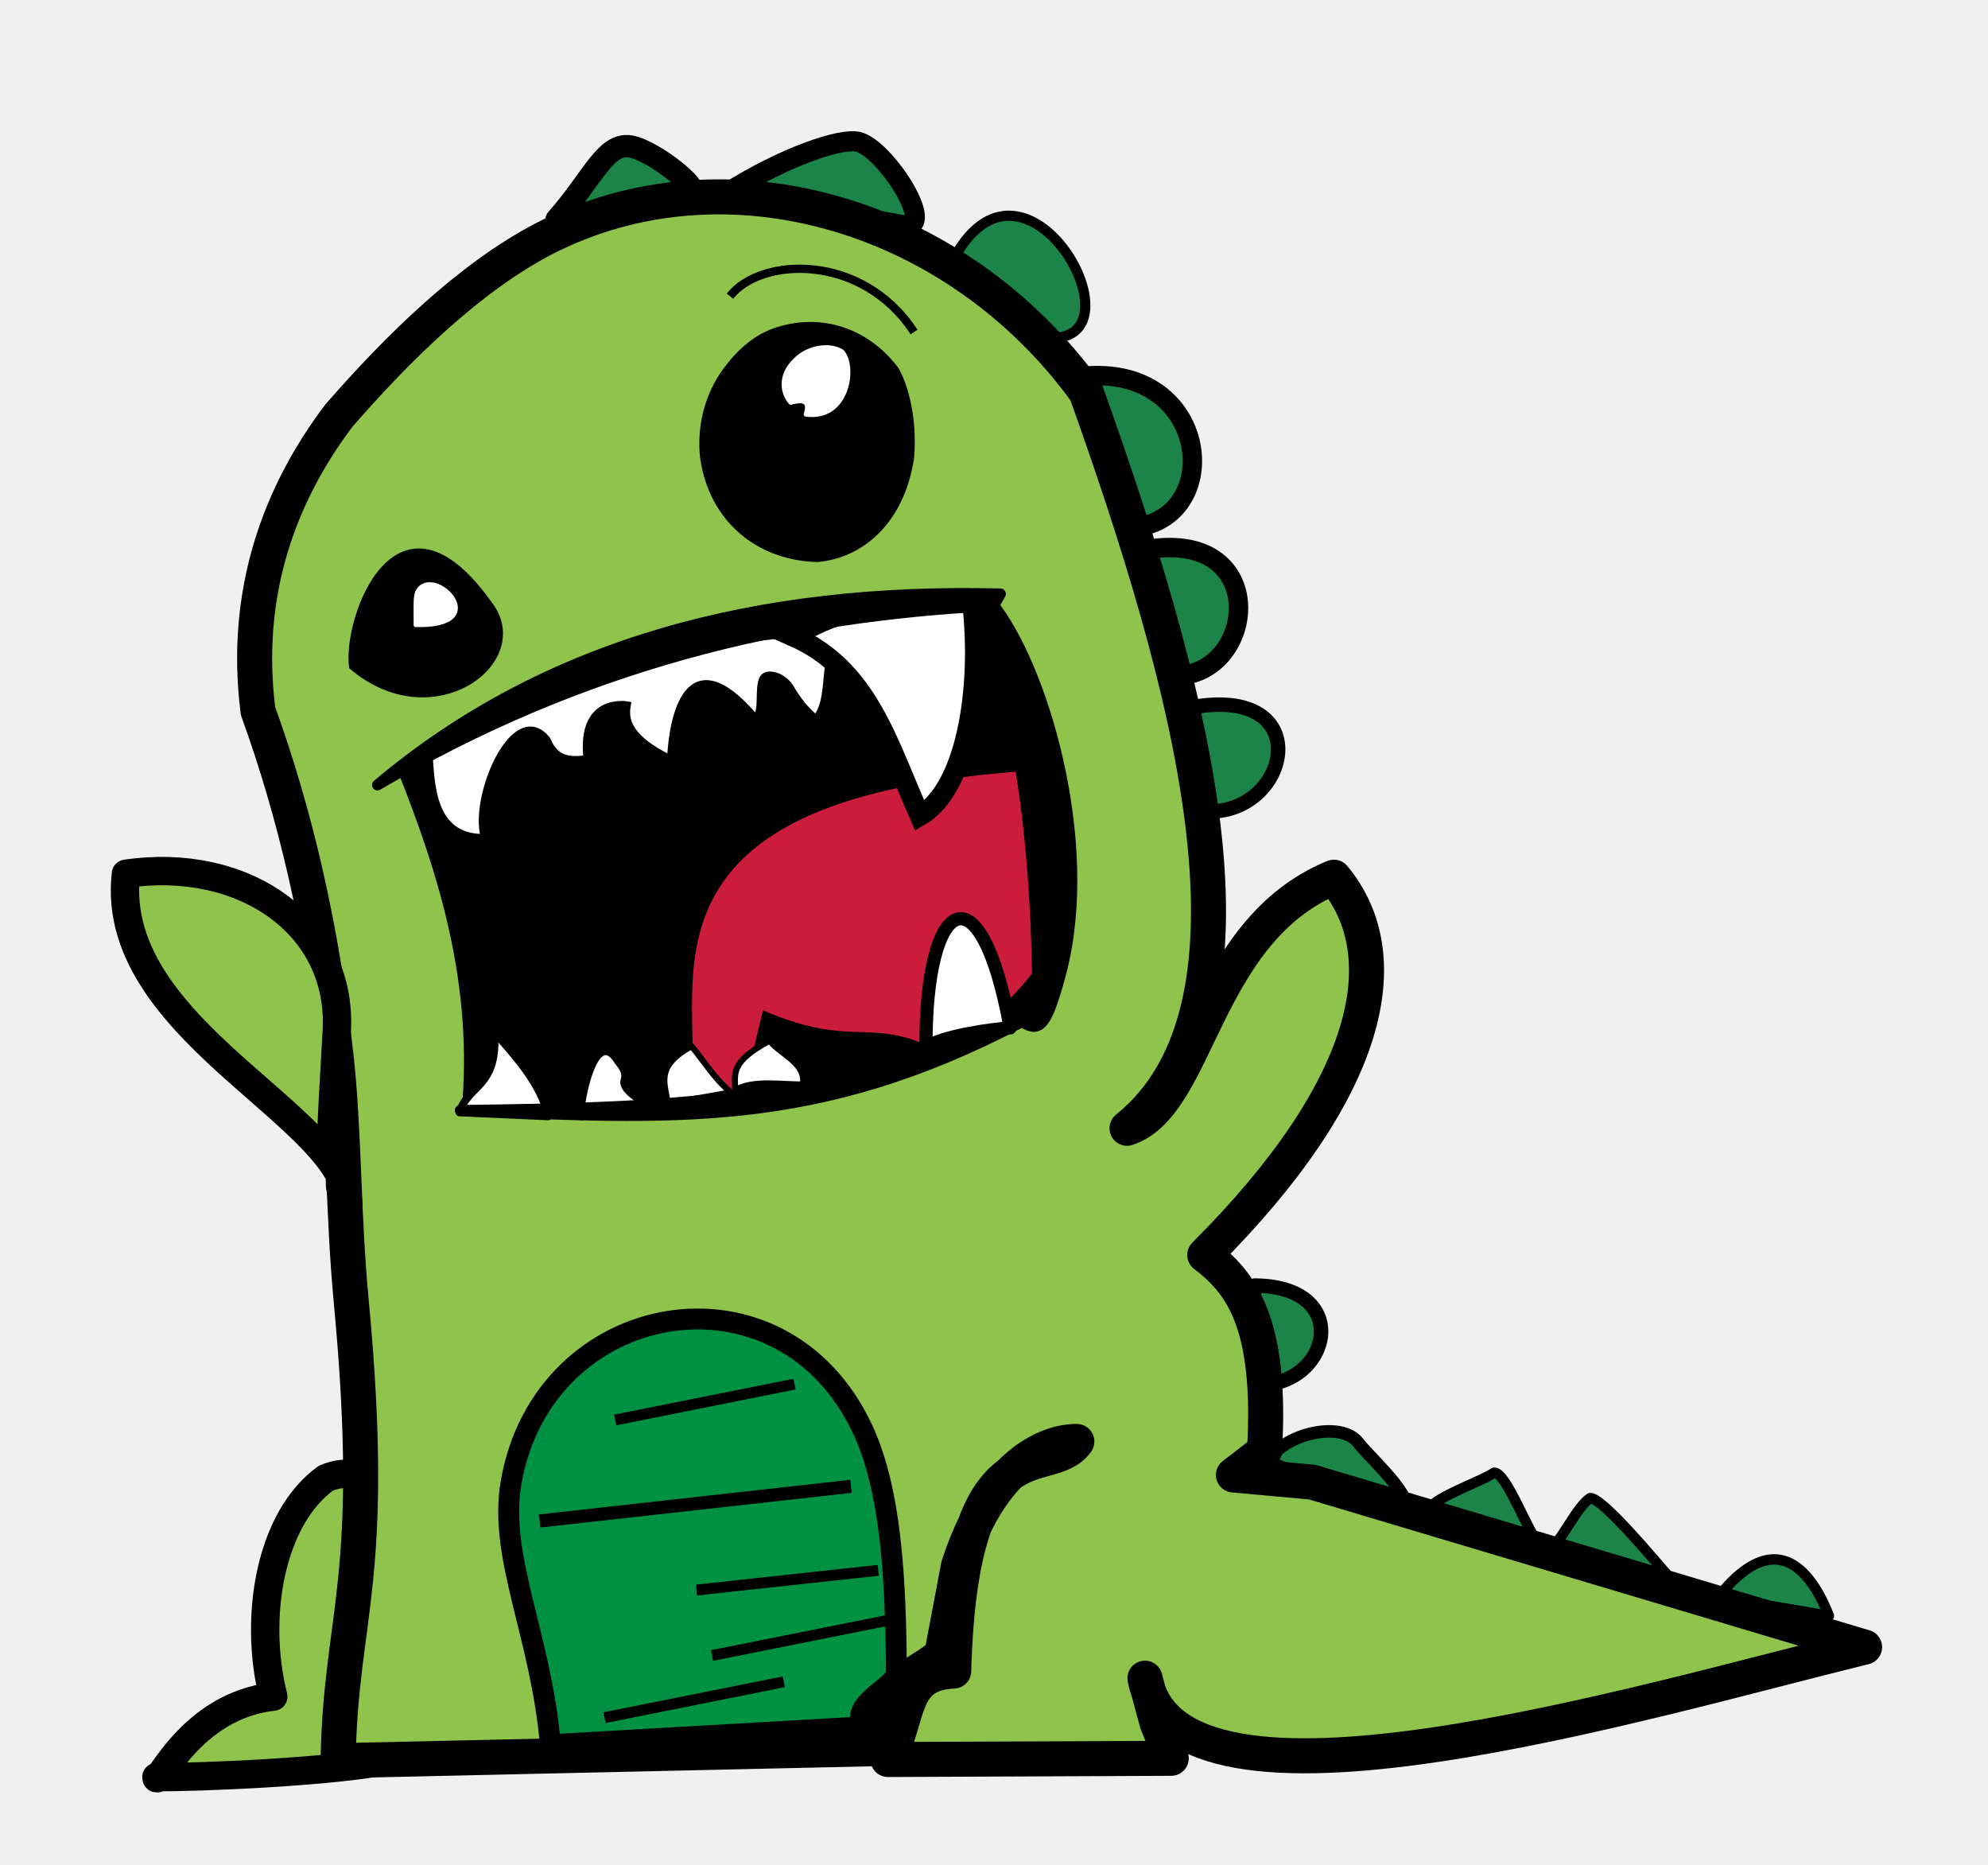
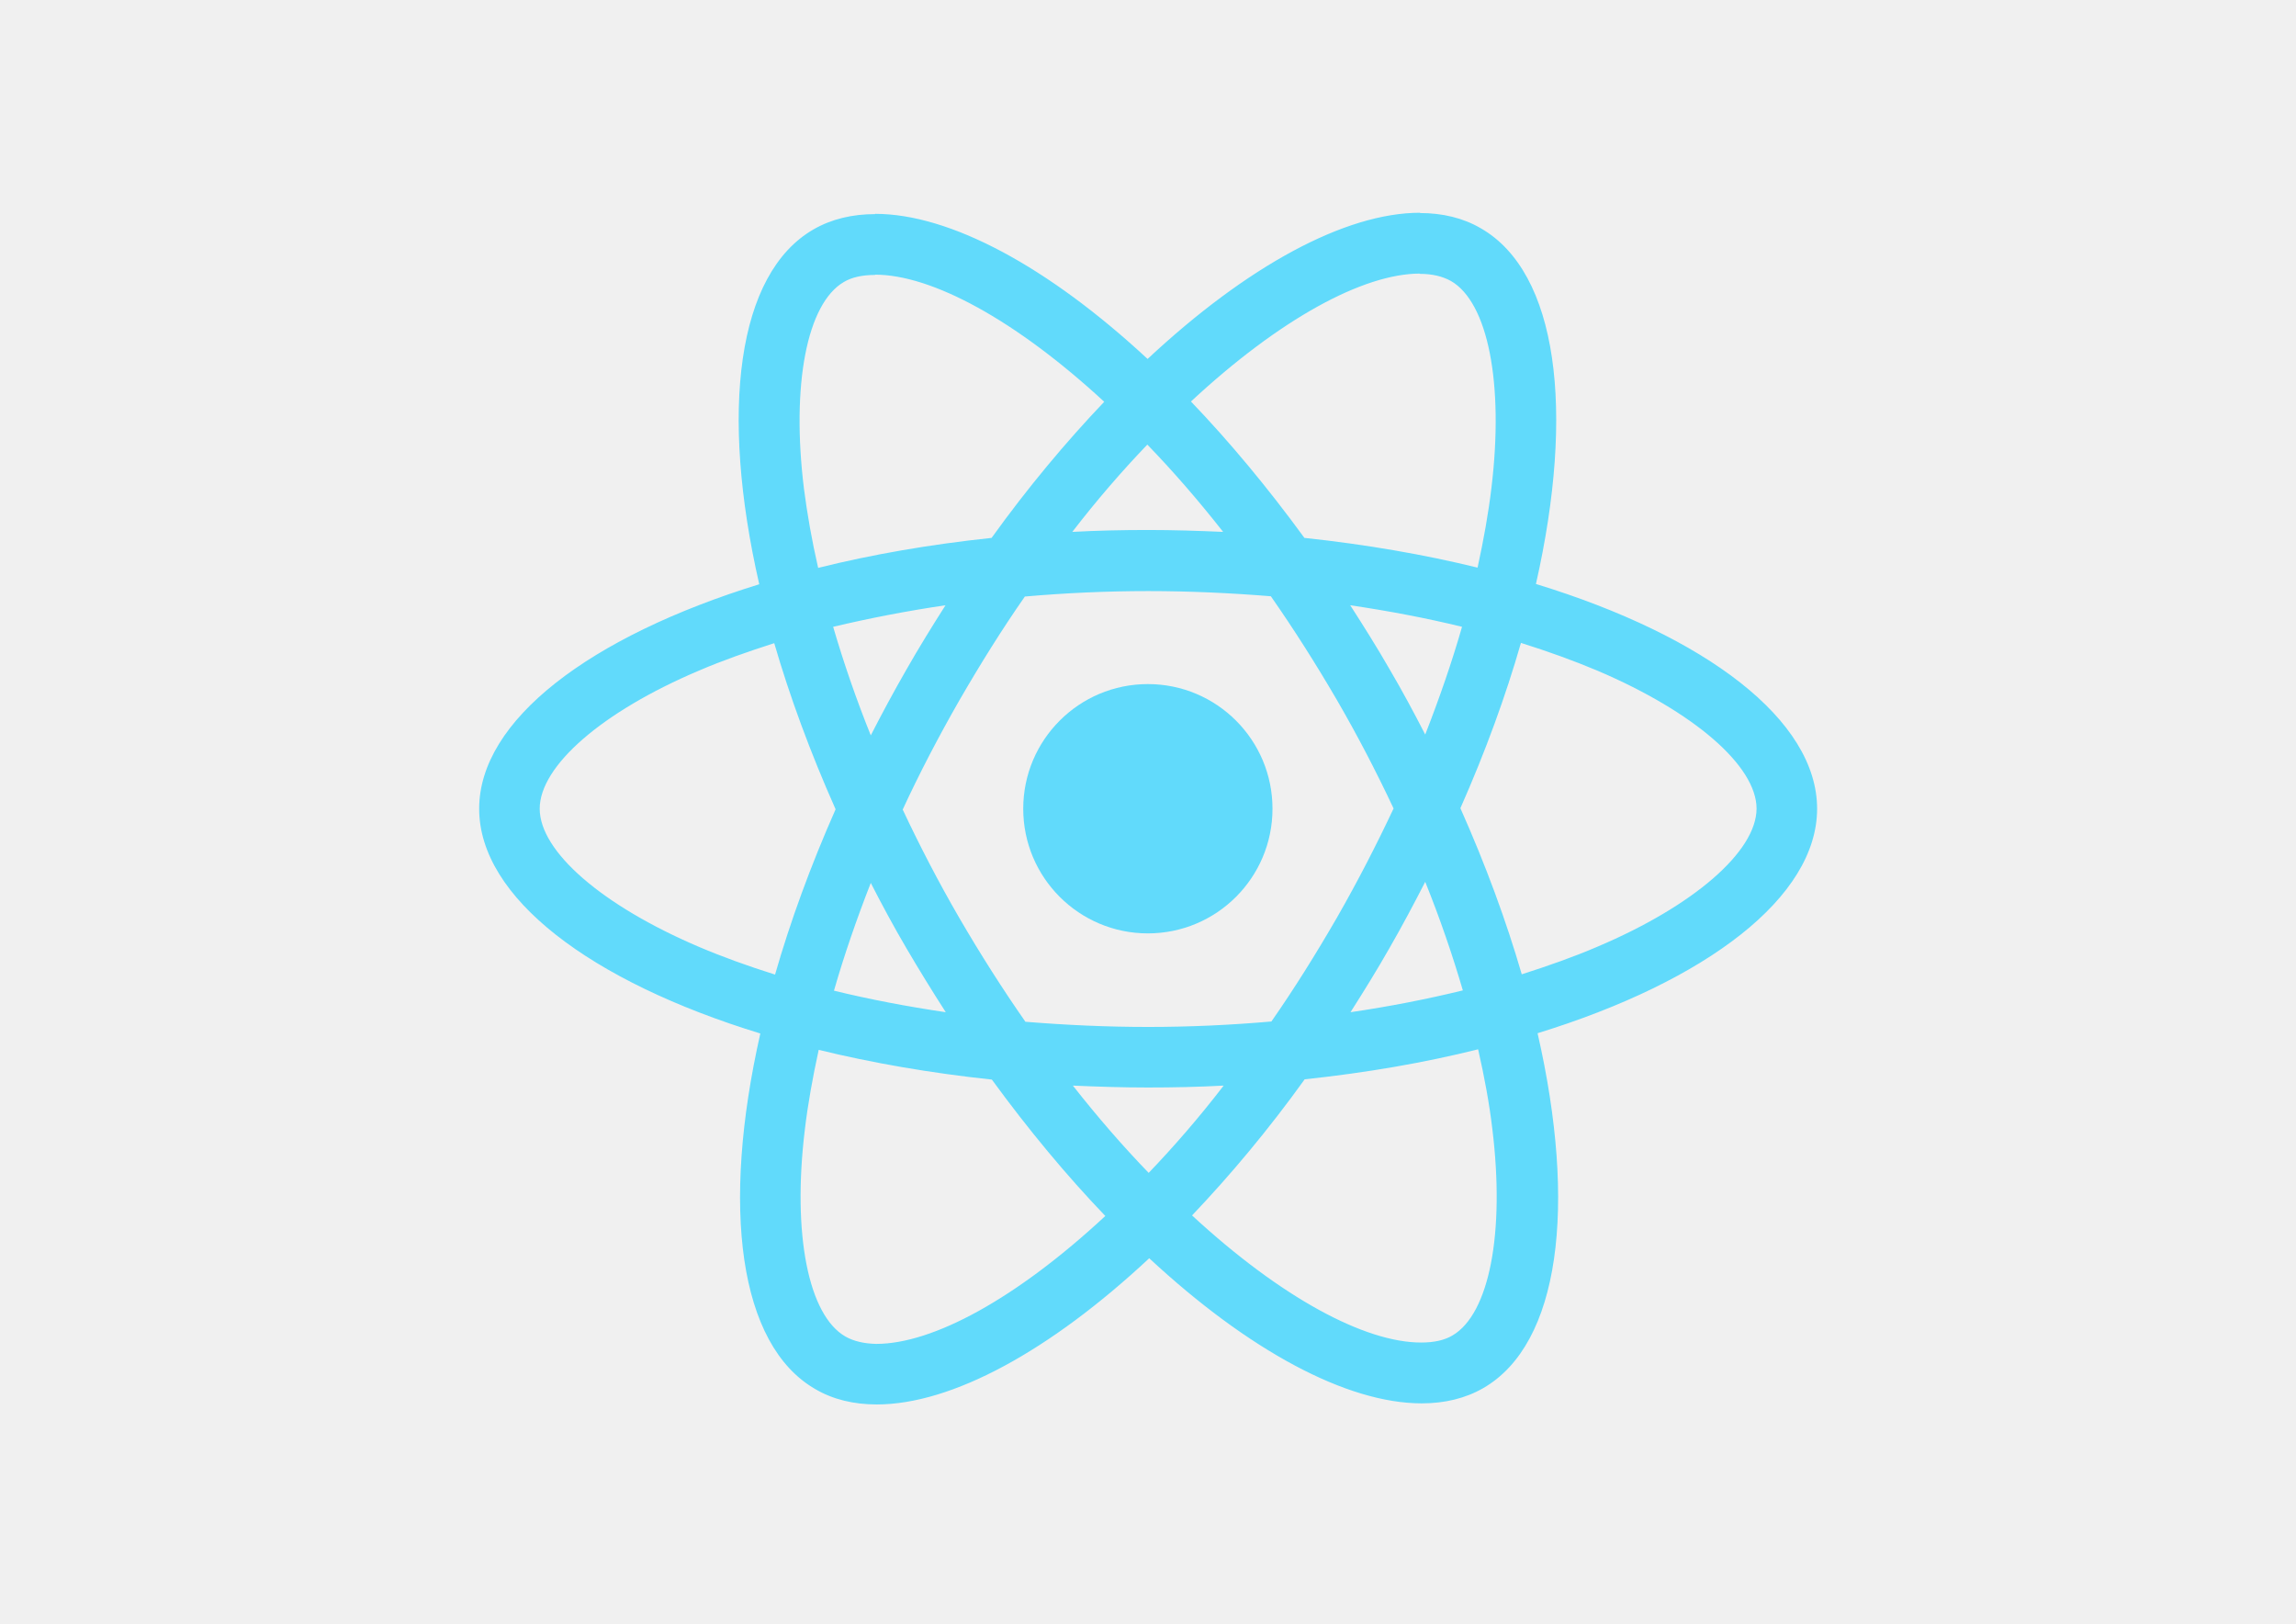
- <svg xmlns="http://www.w3.org/2000/svg" width="235.3mm" height="220.69mm" version="1.1" viewBox="0 0 833.753 781.984">
-   <g transform="translate(-22.233 -20.718)">
-     <g transform="matrix(1.0675 0 0 1.0675 44.967 -30.541)">
-       <path d="m132.02 739.32c-3.852-34.736 11.334-125.78-25.264-110.65-21.991 15.821-28.523 54.759-20.685 85.801-32.995 3.648-45.806 36.597-45.926 31.618 15.82 0.201 71.26-2.091 91.875-6.771z" fill="#8fc34b" fill-rule="evenodd" stroke="#000" stroke-linejoin="round" stroke-width="11.14" />
-       <path d="m391.79 198.17 30.435 57.143c40.727-1.408 32.238-74.327-30.435-57.143z" fill="#1c8449" fill-rule="evenodd" stroke="#000" stroke-linejoin="round" stroke-width="7.625" />
-       <path d="m424.39 264.85 13.831 48.509c34.784 2.804 41.868-61.544-13.831-48.509z" fill="#1c8449" fill-rule="evenodd" stroke="#000" stroke-linejoin="round" stroke-width="7.625" />
-       <path d="m442.33 326.79 9.182 39.875c34.784 2.804 46.517-52.91-9.182-39.875z" fill="#1c8449" fill-rule="evenodd" stroke="#000" stroke-linejoin="round" stroke-width="5.672" />
-       <path d="m353.99 148.62 34.42 31.905c42.252 5.444-5.72-82.771-34.42-31.905z" fill="#1c8449" fill-rule="evenodd" stroke="#000" stroke-linejoin="round" stroke-width="3.998" />
-       <path d="m264.22 123.9 69.62 12.644c13.229 1.976-7.322-30.245-18.025-32.83-6.567-1.586-28.655 5.664-51.596 20.186z" fill="#1c8449" fill-rule="evenodd" stroke="#000" stroke-linejoin="round" stroke-width="7.903" />
-       <path d="m197.35 134.24 49.696-9.273c13.229 1.976-9.024-16.462-19.685-19.215-10.547-2.724-15.176 11.65-30.011 28.488z" fill="#1c8449" fill-rule="evenodd" stroke="#000" stroke-linejoin="round" stroke-width="8.74" />
-       <path d="m471.65 553.01-3.498 38.466c31.831 5.559 44.94-38.195 3.498-38.466z" fill="#1c8449" fill-rule="evenodd" stroke="#000" stroke-linejoin="round" stroke-width="5.672" />
-       <path d="m476.97 622.27 48.631 19.211c15.92 0.98-8.812-20.762-13.25-26.711-6.72-9.008-30.036-3.338-35.381 7.5z" fill="#1c8449" fill-rule="evenodd" stroke="#000" stroke-linejoin="round" stroke-width="4.928" />
-       <path d="m540.93 639.61 43.465 16.863c-5.269-6.006-13.812-30.079-18.675-29.951-5.29 3.495-19.546 8.255-24.79 13.088z" fill="#1c8449" fill-rule="evenodd" stroke="#000" stroke-linejoin="round" stroke-width="4.091" />
-       <path d="m587.58 657.1 46.752 10.288c-5.269-6.006-26.023-31.018-30.886-30.89-5.29 3.495-10.623 15.769-15.867 20.602z" fill="#1c8449" fill-rule="evenodd" stroke="#000" stroke-linejoin="round" stroke-width="4.091" />
-       <path d="m653.78 675.32 43.465 7.471c-8.963-22.74-23.563-32.489-43.465-7.471z" fill="#1c8449" fill-rule="evenodd" stroke="#000" stroke-linejoin="round" stroke-width="4.091" />
-       <path d="m329.59 459.81c-18.672-22.317-40.363 6.243-56.453-12.619 2.262 22.527-16.957 21.635-24.574 6.309l-14.611 28.891c41.769 2.363 64.944-13.869 95.638-22.581z" fill-rule="evenodd" stroke="#000" stroke-width=".93px" />
-       <path d="m80.069 327.32c-5.927-46.671 8.572-85.354 31.818-116.09 23.146-26.584 51.224-54.153 80.443-69.397 72.075-37.094 162.88-9.258 213.1 60.23 39.996 112.09 76.432 240.56 16.058 289.16 28.497-9.37 29.648-77.44 81.246-98.622 25.791 31.051 14.61 83.175-50.72 148.4 14.301 10.877 26.475 26.612 23.481 77.019l-12.21 9.393 30.995 2.818 216.97 64.809c-88.369 21.656-270.92 77.013-282.72 12.21l4.696 17.376 5.636 14.089-111.3 0.47c8.855-17.24 4.787-33.769 25.83-34.752 2.774-100.14 37.357-74.51 48.372-90.168 0 0-29.866-2.459-46.493 48.841l-6.575 34.752c-9.627 9.08-21.036 7.473-27.238 37.101l-209.92 4.696c0.944-57.744 15.53-70.681 5.139-180.68-3.24-34.296-2.657-66.073-5.913-95.689-5.624-51.159-16.18-95.866-30.691-135.96z" fill="#8fc34b" fill-rule="evenodd" stroke="#000" stroke-linejoin="round" stroke-width="13.761" />
-       <path d="m134.98 349.72c17.094 42.683 30.102 85.358 25.57 134.82 65.746 7.34 146.06 2.063 216.51-35.532 8.503 7.304 12.554 3.321 15.494-3.896 1.974-4.846 3.812-11.696 4.796-15.519 13.176-51.739-7.632-121.06-27.596-145.63-207.89 25.001-188.58 37.251-233.45 66.083z" fill-rule="evenodd" stroke="#000" stroke-width=".93px" />
-       <path d="m383.72 357.2-0.55 63.531c-27.643 41.744-77.259 49.058-126.42 54.944 4.646-44.127-25.872-108.03 126.97-118.47z" fill="#cb1d3b" fill-rule="evenodd" stroke="#cb1d3b" stroke-width="12.924" />
-       <path d="m147.2 342.58c41.216-19.255 73.61-41.909 160.72-46.901-6.434 13.059-2.287 26.593-8.639 34.553-4.486-3.573-7.55-7.857-10.168-12.364-2.815-4.373-9.098-6.235-10.704-3.356-2.224 3.986 0.402 14.318-3.297 15.058-25.924-30.263-32.209-0.712-33.008 16.507-15.866-7.854-18.161-14.665-16.885-21.201 0 0-18.691-3.537-15.959 21.115-6.081 0.703-12.068 1.076-15.546-7.335-12.704-16.211-29.497 22.303-24.769 38.313-21.401 0.202-20.719-22.241-21.742-34.389z" fill="#fff" fill-rule="evenodd" stroke="#000" stroke-width="2.661" />
-       <path d="m116.51 310.18c-2.75-19.427 18.363-76.509 54.828-25.198 17.65 22.819-22.31 52.921-54.828 25.198z" fill-rule="evenodd" stroke="#000" stroke-linejoin="round" stroke-width="1.302" />
-       <path d="m141.96 293.6c31.657 0.823 7.35-24.206 0.818-13.456-1.151 2.154-0.818 6.389-0.818 13.456z" fill="#fff" fill-rule="evenodd" stroke="#fff" stroke-linejoin="round" stroke-width="1.488" />
-       <path d="m331.36 192.94c-11.414-15.344-29.894-21.975-48.534-15.531-8.402 2.988-15.096 9.195-20.797 17.533-6.476 9.697-9.018 21.407-7.819 32.764 3.453 24.754 22.12 40.066 45.646 40.621 17.02-1.416 33.516-14.491 37.485-40.294 1.151-13.082-1.27-26.567-5.981-35.092z" fill-rule="evenodd" stroke="#000" stroke-width=".93px" />
-       <path d="m295.38 210.75c16.531 2.216 19.337-18.932 14.097-24.549-4.875-3.162-13.491-1.657-18.25 3.308-6.338 5.974-5.09 12.961-1.824 16.592 5.607-1.558 7.531-0.117 5.977 4.649z" fill="#fff" fill-rule="evenodd" stroke="#fff" stroke-linejoin="round" stroke-width="1.86" />
-       <path d="m337.81 178.45c-20.315-31.116-60.112-29.612-72.323-14.089" fill="none" stroke="#000" stroke-width="3.254" />
-       <path d="m360.71 284.76c3.956 34.331-2.519 73.265-20.632 83.742-12.801-28.946-20.49-57.604-49.456-70.392 22.156-14.1 46.061-14.212 70.088-13.35z" fill="#fff" fill-rule="evenodd" stroke="#000" stroke-width="8.013" />
-       <path d="m127.01 356.37c66.533-56.052 149.89-77.395 244.74-75.049l-2.657 4.649c-81.77 3.92-162.08 23.313-242.08 70.4z" fill-rule="evenodd" stroke="#000" stroke-linejoin="round" stroke-width="4.277" />
-       <path d="m370.69 283.65c32.143 95.255 30.693 123.82 18.598 161.33-0.053-5.603-5.02 1.524-5.038-4.016-0.173-53.238-5.352-104.67-22.013-152.62z" fill-rule="evenodd" />
-       <path d="m194.12 486.56c-2.822-12.737-12.824-23.586-21.206-33.145 1.493 21.961-10.318 20.537-13.693 31.595z" fill="#fff" fill-rule="evenodd" stroke="#000" stroke-linejoin="round" stroke-width="3.02" />
-       <path d="m234.23 482.79c-7.008-3.713-11.557-7.487-10.5-10.598 0.839-2.469-0.448-4.674-2.316-6.854-8.566-14.411-14.375 13.792-14.469 21.554z" fill="#fff" fill-rule="evenodd" stroke="#000" stroke-linejoin="round" stroke-width="2.385" />
-       <path d="m265.86 477.13c-6.492-5.357-10.552-12.295-15.473-18.116-15.377 8.292-9.679 15.74-9.488 22.55z" fill="#fff" fill-rule="evenodd" stroke="#000" stroke-linejoin="round" stroke-width="2.385" />
-       <path d="m159.54 484.21c83.632 3.371 139.74 7.671 220.72-34.871l-2.025-7.248c-71.965 39.023-125.87 40.929-218.69 42.12z" fill-rule="evenodd" stroke="#000" stroke-linejoin="round" stroke-width="4.277" />
-       <path d="m375.56 451.79c-11.315-63.183-33.344-53.11-33.055 7.688 6.217-4.567 26.838-7.317 33.055-7.688z" fill="#fff" fill-rule="evenodd" stroke="#000" stroke-linejoin="round" stroke-width="5.175" />
-       <path d="m351.17 463.46c-29.983-17.464-35.098-1.968-72.393-17.932l-9.298 38.521z" fill-rule="evenodd" stroke="#000" stroke-width=".93px" />
-       <path d="m294.18 473.96c1.146-8.346-8.227-11.299-13.148-17.12-15.377 8.292-13.664 12.752-13.473 19.561 6.217-4.567 20.404-2.07 26.621-2.442z" fill="#fff" fill-rule="evenodd" stroke="#000" stroke-linejoin="round" stroke-width="2.385" />
-       <path d="m320.21 726.22-9.859 0.563-115.39 6.594c-3.848-43.384-20.512-73.813-15.469-102.97 12.591-72.791 106.49-89.263 138.22-20.7 10.963 23.692 12.903 57.492 13.183 95.044 0.044 5.872-16.7 11.178-13.882 20.41z" fill="#009143" fill-rule="evenodd" stroke="#000" stroke-linejoin="round" stroke-width="8.209" />
-       <path d="m220.41 605.81 70.444-14.089" fill="none" stroke="#000" stroke-linejoin="round" stroke-width="4.277" />
-       <path d="m258.45 698.33 70.444-14.089" fill="none" stroke="#000" stroke-linejoin="round" stroke-width="4.277" />
-       <path d="m190.72 645.49 122.31-13.613" fill="none" stroke="#000" stroke-linejoin="round" stroke-width="5.168" />
-       <path d="m252.32 672.62 71.42-7.747" fill="none" stroke="#000" stroke-linejoin="round" stroke-width="4.277" />
-       <path d="m216.18 722.75 70.444-14.089" fill="none" stroke="#000" stroke-linejoin="round" stroke-width="4.277" />
-       <path d="m114.74 526.85-2.424-12.901c-0.679-48.533-6.56 28.28-1.313-60.653 2.494-42.274-36.952-68.844-82.826-62.043-7.445 64.412 97.349 98.718 86.563 135.6z" fill="#8fc34b" fill-rule="evenodd" stroke="#000" stroke-linejoin="round" stroke-width="11.14" />
-     </g>
-     <flowRoot fill="#000000" font-family="sans-serif" font-size="40px" letter-spacing="0px" stroke-width="1px" word-spacing="0px" style="line-height:125%" xml:space="preserve">
-       <flowRegion>
-         <rect x="-3260.8" y="-963.9" width="3014.3" height="1814.2" />
-       </flowRegion>
-       <flowPara />
-     </flowRoot>
+ <svg xmlns="http://www.w3.org/2000/svg" viewBox="0 0 841.9 595.3">
+   <g fill="#61DAFB">
+     <path d="M666.3 296.5c0-32.5-40.7-63.3-103.1-82.4 14.4-63.6 8-114.2-20.2-130.4-6.5-3.8-14.1-5.6-22.4-5.6v22.3c4.6 0 8.3.9 11.4 2.6 13.6 7.8 19.5 37.5 14.9 75.7-1.1 9.4-2.9 19.3-5.1 29.4-19.6-4.8-41-8.5-63.5-10.9-13.5-18.5-27.5-35.3-41.6-50 32.6-30.3 63.2-46.9 84-46.9V78c-27.5 0-63.5 19.6-99.9 53.6-36.4-33.8-72.4-53.2-99.9-53.2v22.3c20.7 0 51.4 16.5 84 46.6-14 14.7-28 31.4-41.3 49.9-22.6 2.4-44 6.1-63.6 11-2.3-10-4-19.7-5.2-29-4.7-38.2 1.1-67.9 14.6-75.8 3-1.8 6.9-2.6 11.5-2.6V78.5c-8.4 0-16 1.8-22.6 5.6-28.1 16.2-34.4 66.7-19.9 130.1-62.2 19.2-102.7 49.9-102.7 82.3 0 32.5 40.7 63.3 103.1 82.4-14.4 63.6-8 114.2 20.2 130.4 6.5 3.8 14.1 5.6 22.5 5.6 27.5 0 63.5-19.6 99.9-53.6 36.4 33.8 72.4 53.2 99.9 53.2 8.4 0 16-1.8 22.6-5.6 28.1-16.2 34.4-66.7 19.9-130.1 62-19.1 102.5-49.9 102.5-82.3zm-130.2-66.7c-3.7 12.9-8.3 26.2-13.5 39.5-4.1-8-8.4-16-13.1-24-4.6-8-9.5-15.8-14.4-23.4 14.2 2.1 27.9 4.7 41 7.9zm-45.8 106.5c-7.8 13.5-15.8 26.3-24.1 38.2-14.9 1.3-30 2-45.2 2-15.1 0-30.2-.7-45-1.9-8.3-11.9-16.4-24.6-24.2-38-7.6-13.1-14.5-26.4-20.8-39.8 6.2-13.4 13.2-26.8 20.7-39.9 7.8-13.5 15.8-26.3 24.1-38.2 14.9-1.3 30-2 45.2-2 15.1 0 30.2.7 45 1.9 8.3 11.9 16.4 24.6 24.2 38 7.6 13.1 14.5 26.4 20.8 39.8-6.3 13.4-13.2 26.8-20.7 39.9zm32.3-13c5.4 13.4 10 26.8 13.8 39.8-13.1 3.2-26.9 5.9-41.2 8 4.9-7.7 9.8-15.6 14.4-23.7 4.6-8 8.9-16.1 13-24.1zM421.2 430c-9.3-9.6-18.6-20.3-27.8-32 9 .4 18.2.7 27.5.7 9.4 0 18.7-.2 27.8-.7-9 11.7-18.3 22.4-27.5 32zm-74.4-58.9c-14.2-2.1-27.9-4.7-41-7.9 3.7-12.9 8.3-26.2 13.5-39.5 4.1 8 8.4 16 13.1 24 4.7 8 9.5 15.8 14.4 23.4zM420.7 163c9.3 9.6 18.6 20.3 27.8 32-9-.4-18.2-.7-27.5-.7-9.4 0-18.7.2-27.8.7 9-11.7 18.3-22.4 27.5-32zm-74 58.9c-4.9 7.7-9.8 15.6-14.4 23.7-4.6 8-8.9 16-13 24-5.4-13.4-10-26.8-13.8-39.8 13.1-3.1 26.9-5.8 41.2-7.9zm-90.5 125.2c-35.4-15.1-58.3-34.9-58.3-50.6 0-15.7 22.9-35.6 58.3-50.6 8.6-3.7 18-7 27.7-10.1 5.7 19.6 13.2 40 22.5 60.9-9.2 20.8-16.6 41.1-22.2 60.6-9.9-3.1-19.3-6.5-28-10.2zM310 490c-13.6-7.8-19.5-37.5-14.9-75.7 1.1-9.4 2.9-19.3 5.1-29.4 19.6 4.8 41 8.5 63.5 10.9 13.5 18.5 27.5 35.3 41.6 50-32.6 30.3-63.2 46.9-84 46.9-4.5-.1-8.3-1-11.3-2.7zm237.2-76.2c4.7 38.2-1.1 67.9-14.6 75.8-3 1.8-6.9 2.6-11.5 2.6-20.7 0-51.4-16.5-84-46.6 14-14.7 28-31.4 41.3-49.9 22.6-2.4 44-6.1 63.6-11 2.3 10.1 4.1 19.8 5.2 29.1zm38.5-66.7c-8.6 3.7-18 7-27.7 10.1-5.7-19.6-13.2-40-22.5-60.9 9.2-20.8 16.6-41.1 22.2-60.6 9.9 3.1 19.3 6.5 28.1 10.2 35.4 15.1 58.3 34.9 58.3 50.6-.1 15.7-23 35.6-58.4 50.6zM320.8 78.4z" />
+     <circle cx="420.9" cy="296.5" r="45.7" />
+     <path d="M520.5 78.1z" />
  </g>
</svg>
